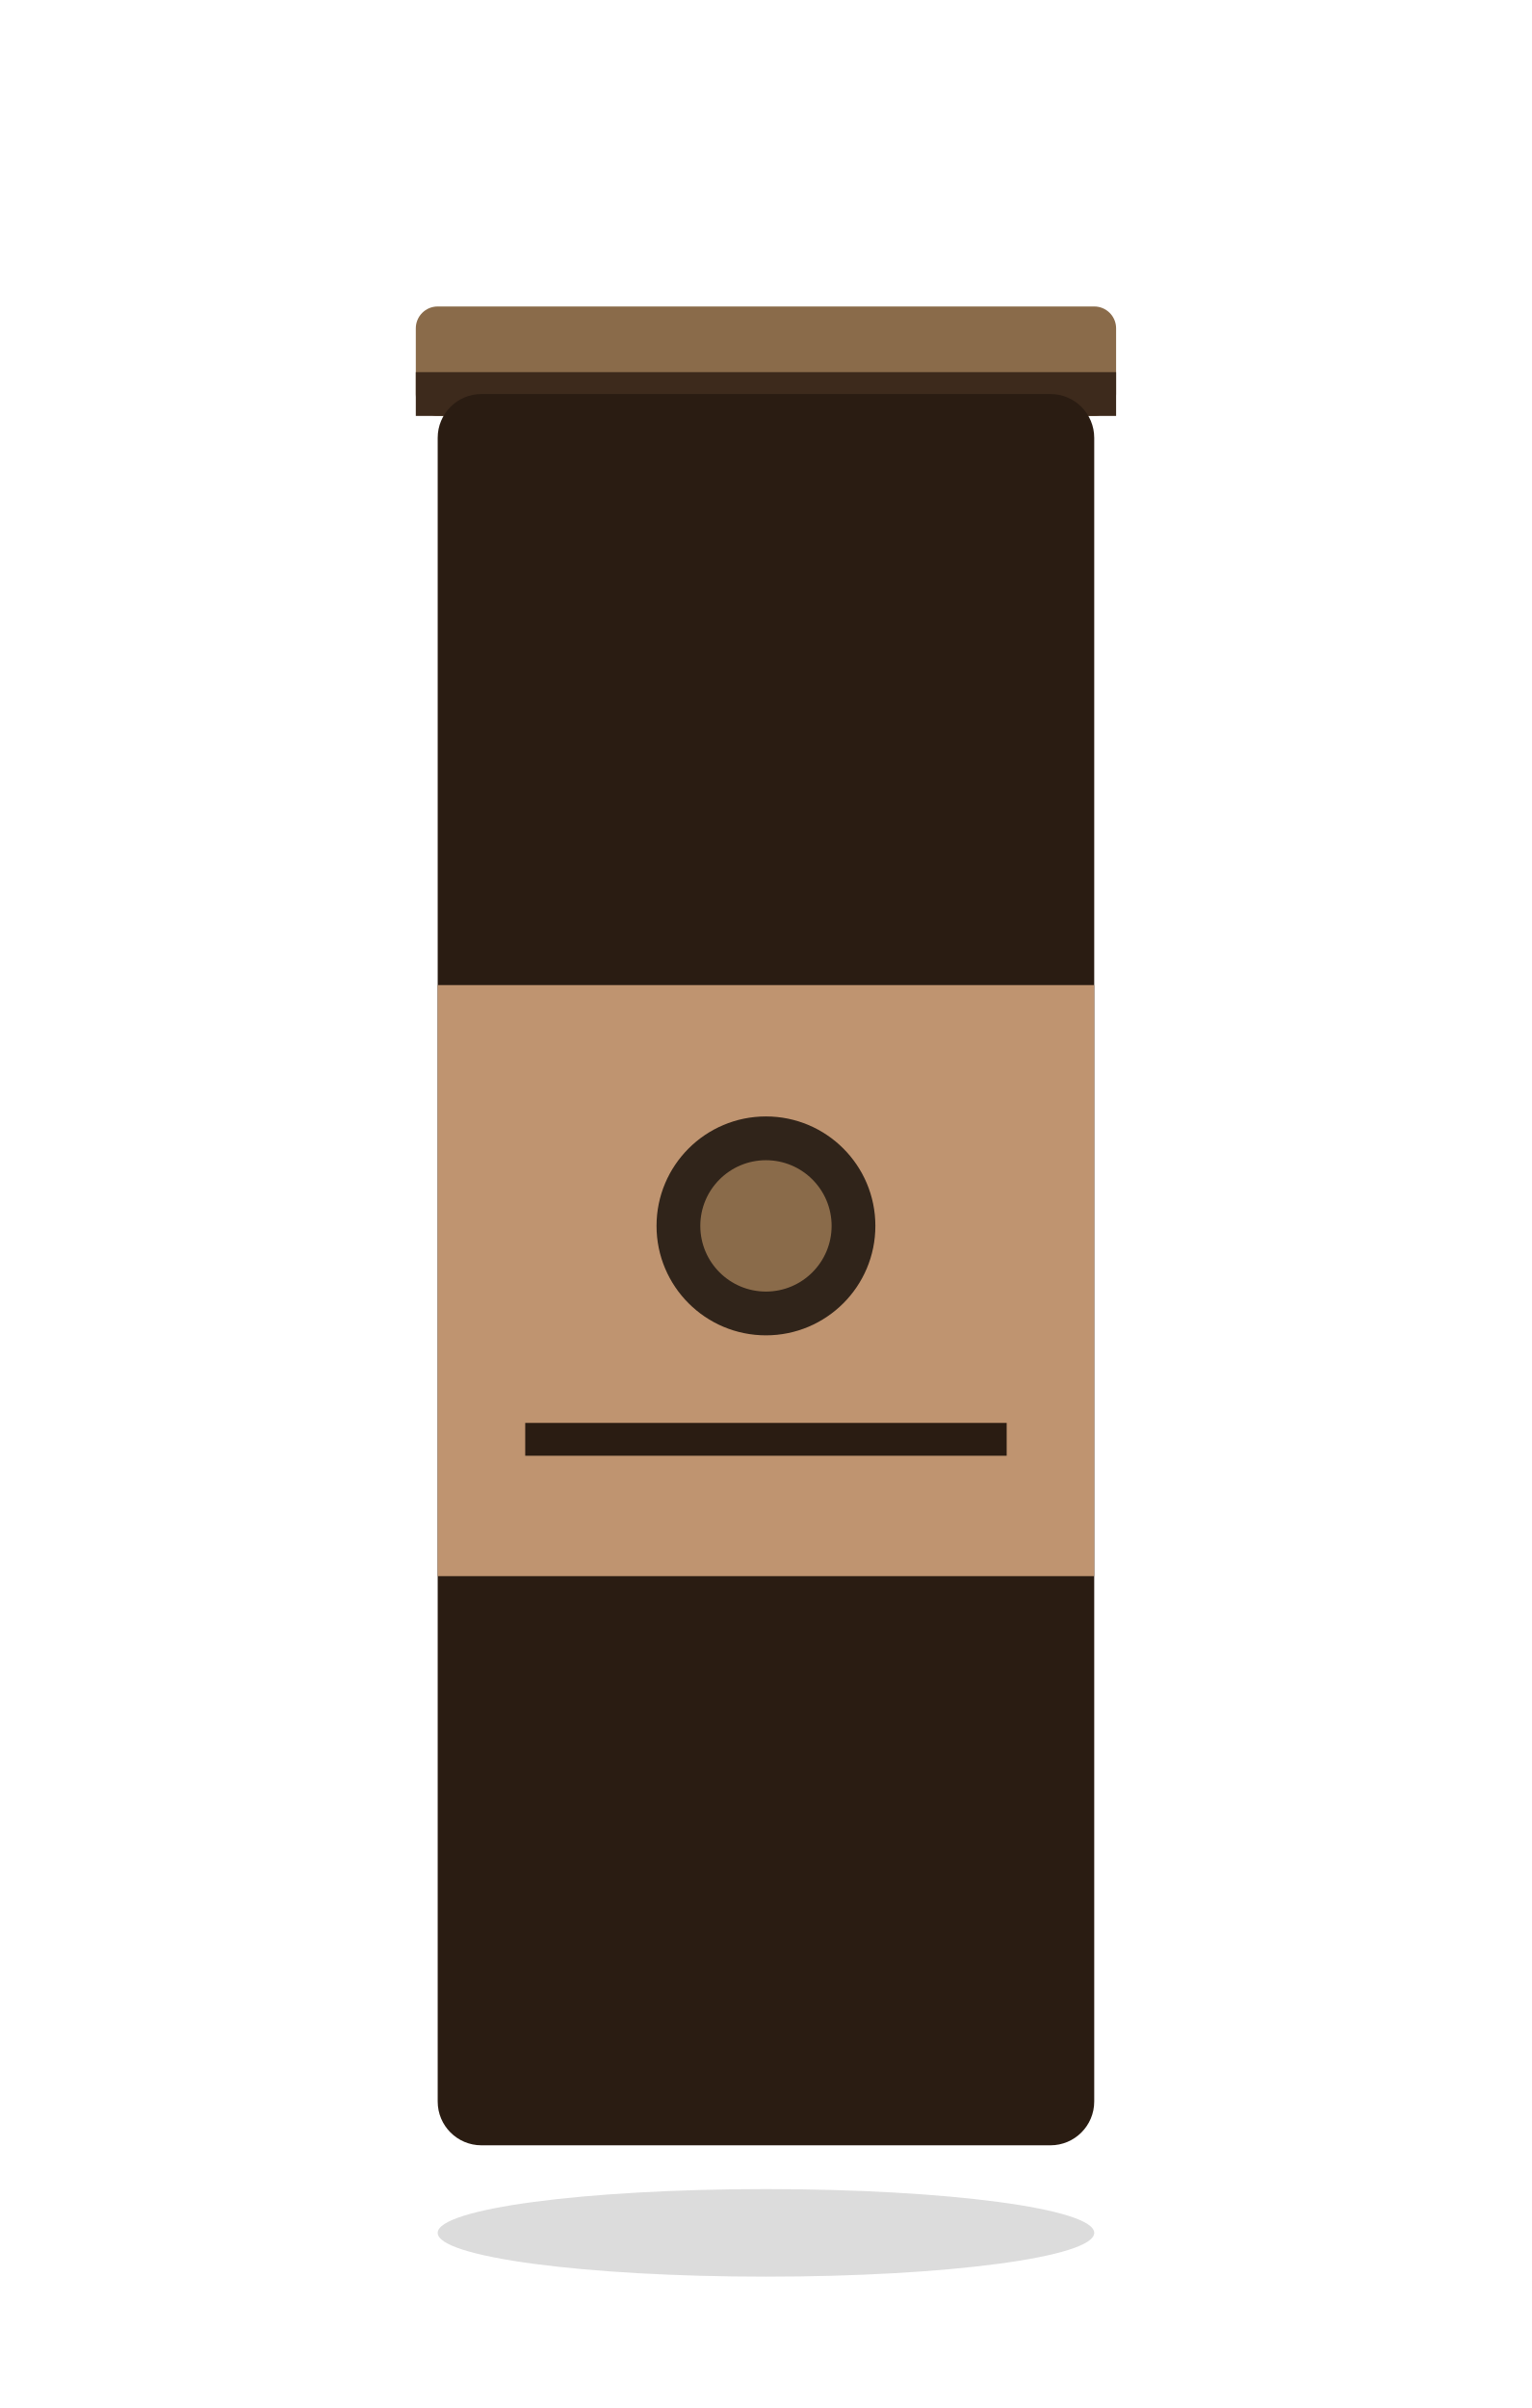
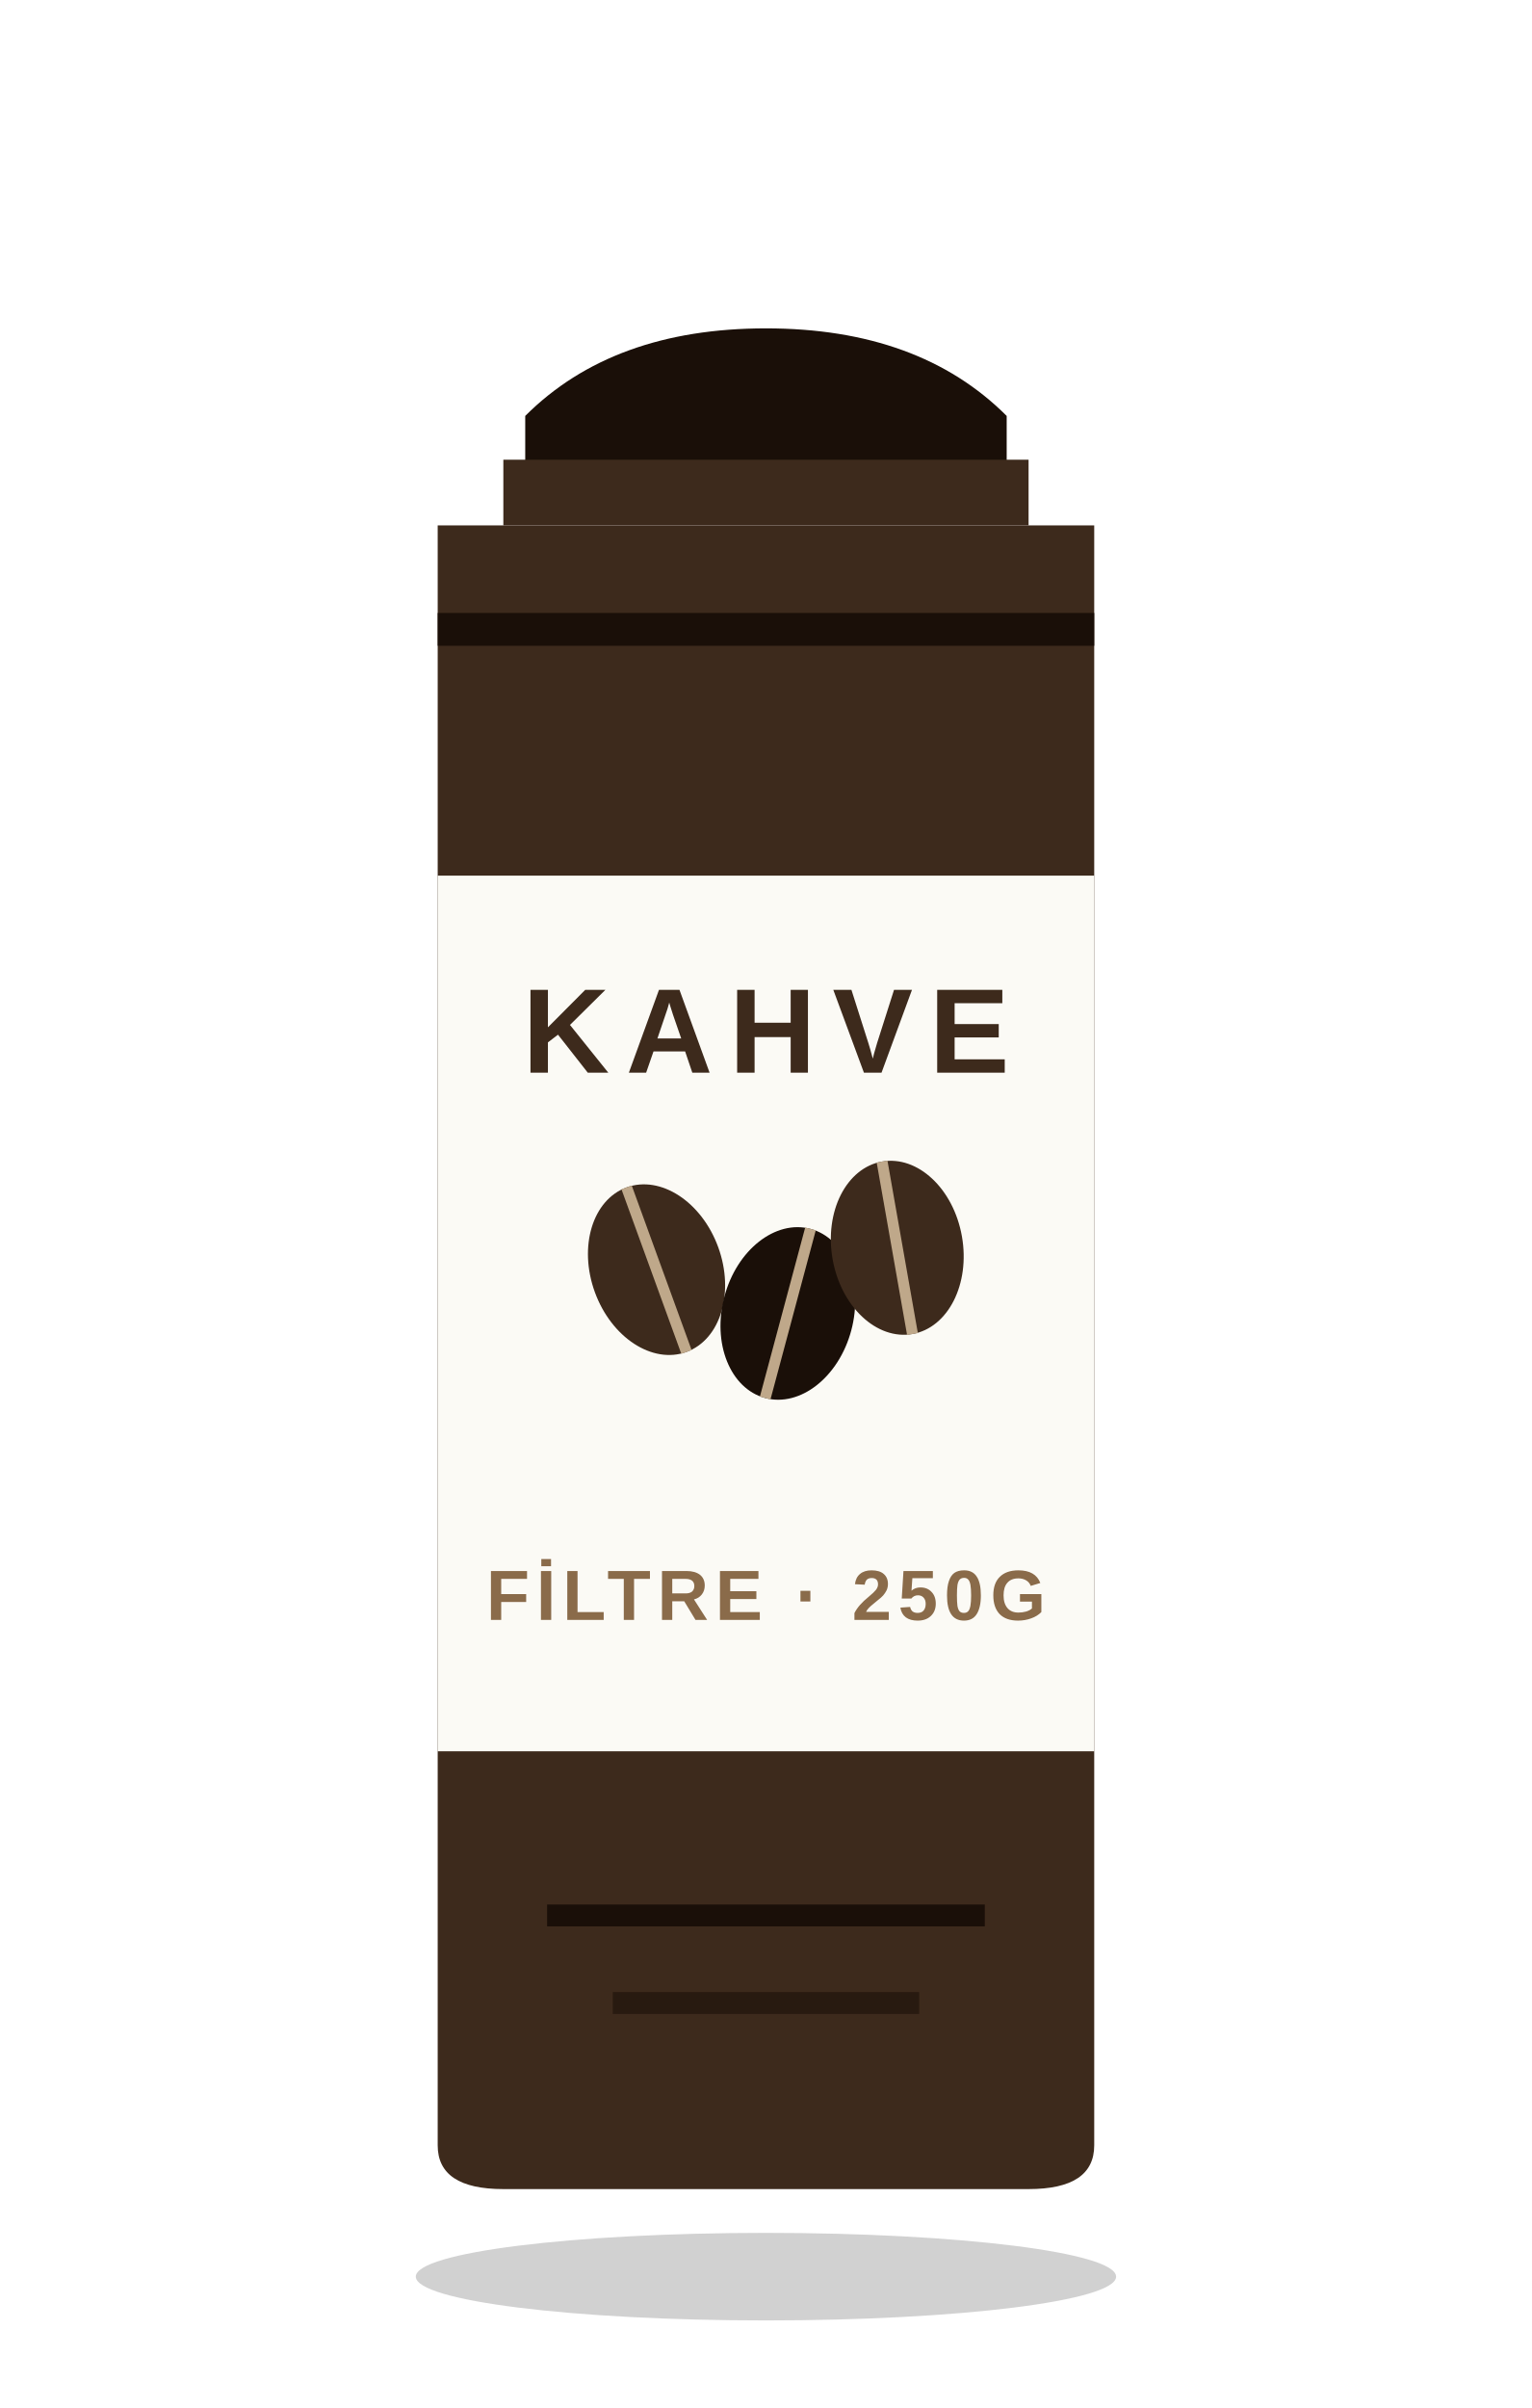
<svg xmlns="http://www.w3.org/2000/svg" viewBox="0 0 140 220">
-   <rect x="38" y="28" width="64" height="10" rx="2" fill="#8A6B4A" />
-   <rect x="38" y="34" width="64" height="4" fill="#3D2A1C" />
-   <rect x="40" y="36" width="60" height="160" rx="4" fill="#2A1C12" />
-   <rect x="40" y="90" width="60" height="54" fill="#BF9470" />
-   <circle cx="70" cy="112" r="10" fill="#18100A" opacity="0.85" />
-   <circle cx="70" cy="112" r="6" fill="#8A6B4A" />
-   <rect x="48" y="130" width="44" height="3" fill="#2A1C12" />
-   <ellipse cx="70" cy="204" rx="30" ry="4" fill="#000000" opacity="0.14" />
+   <ellipse cx="70" cy="208" rx="32" ry="4" fill="#000000" opacity="0.18" />
+   <path d="M48 38 Q56 30 70 30 Q84 30 92 38 L92 44 L48 44 Z" fill="#1A0F08" />
+   <rect x="46" y="42" width="48" height="6" fill="#3D2A1C" />
+   <path d="M40 48 L40 196 Q40 200 46 200 L94 200 Q100 200 100 196 L100 48 Z" fill="#3D2A1C" />
+   <rect x="40" y="56" width="60" height="3" fill="#1A0F08" />
+   <rect x="40" y="80" width="60" height="80" fill="#FBFAF5" />
+   <text x="70" y="98" text-anchor="middle" font-family="Arial, Helvetica, sans-serif" font-size="11" font-weight="bold" fill="#3D2A1C" letter-spacing="1.5">KAHVE</text>
+   <ellipse cx="60" cy="116" rx="6" ry="8" fill="#3D2A1C" transform="rotate(-20 60 116)" />
+   <path d="M60 108 Q60 116 60 124" stroke="#BFA88A" stroke-width="1" transform="rotate(-20 60 116)" />
+   <ellipse cx="72" cy="120" rx="6" ry="8" fill="#1A0F08" transform="rotate(15 72 120)" />
+   <path d="M72 112 Q72 120 72 128" stroke="#BFA88A" stroke-width="1" transform="rotate(15 72 120)" />
+   <ellipse cx="82" cy="114" rx="6" ry="8" fill="#3D2A1C" transform="rotate(-10 82 114)" />
+   <path d="M82 106 Q82 114 82 122" stroke="#BFA88A" stroke-width="1" transform="rotate(-10 82 114)" />
+   <text x="70" y="148" text-anchor="middle" font-family="Arial, Helvetica, sans-serif" font-size="6.5" font-weight="bold" fill="#8A6B4A" letter-spacing="0.6">FİLTRE · 250G</text>
+   <rect x="50" y="174" width="40" height="2" fill="#1A0F08" />
+   <rect x="56" y="182" width="28" height="2" fill="#1A0F08" opacity="0.6" />
</svg>
